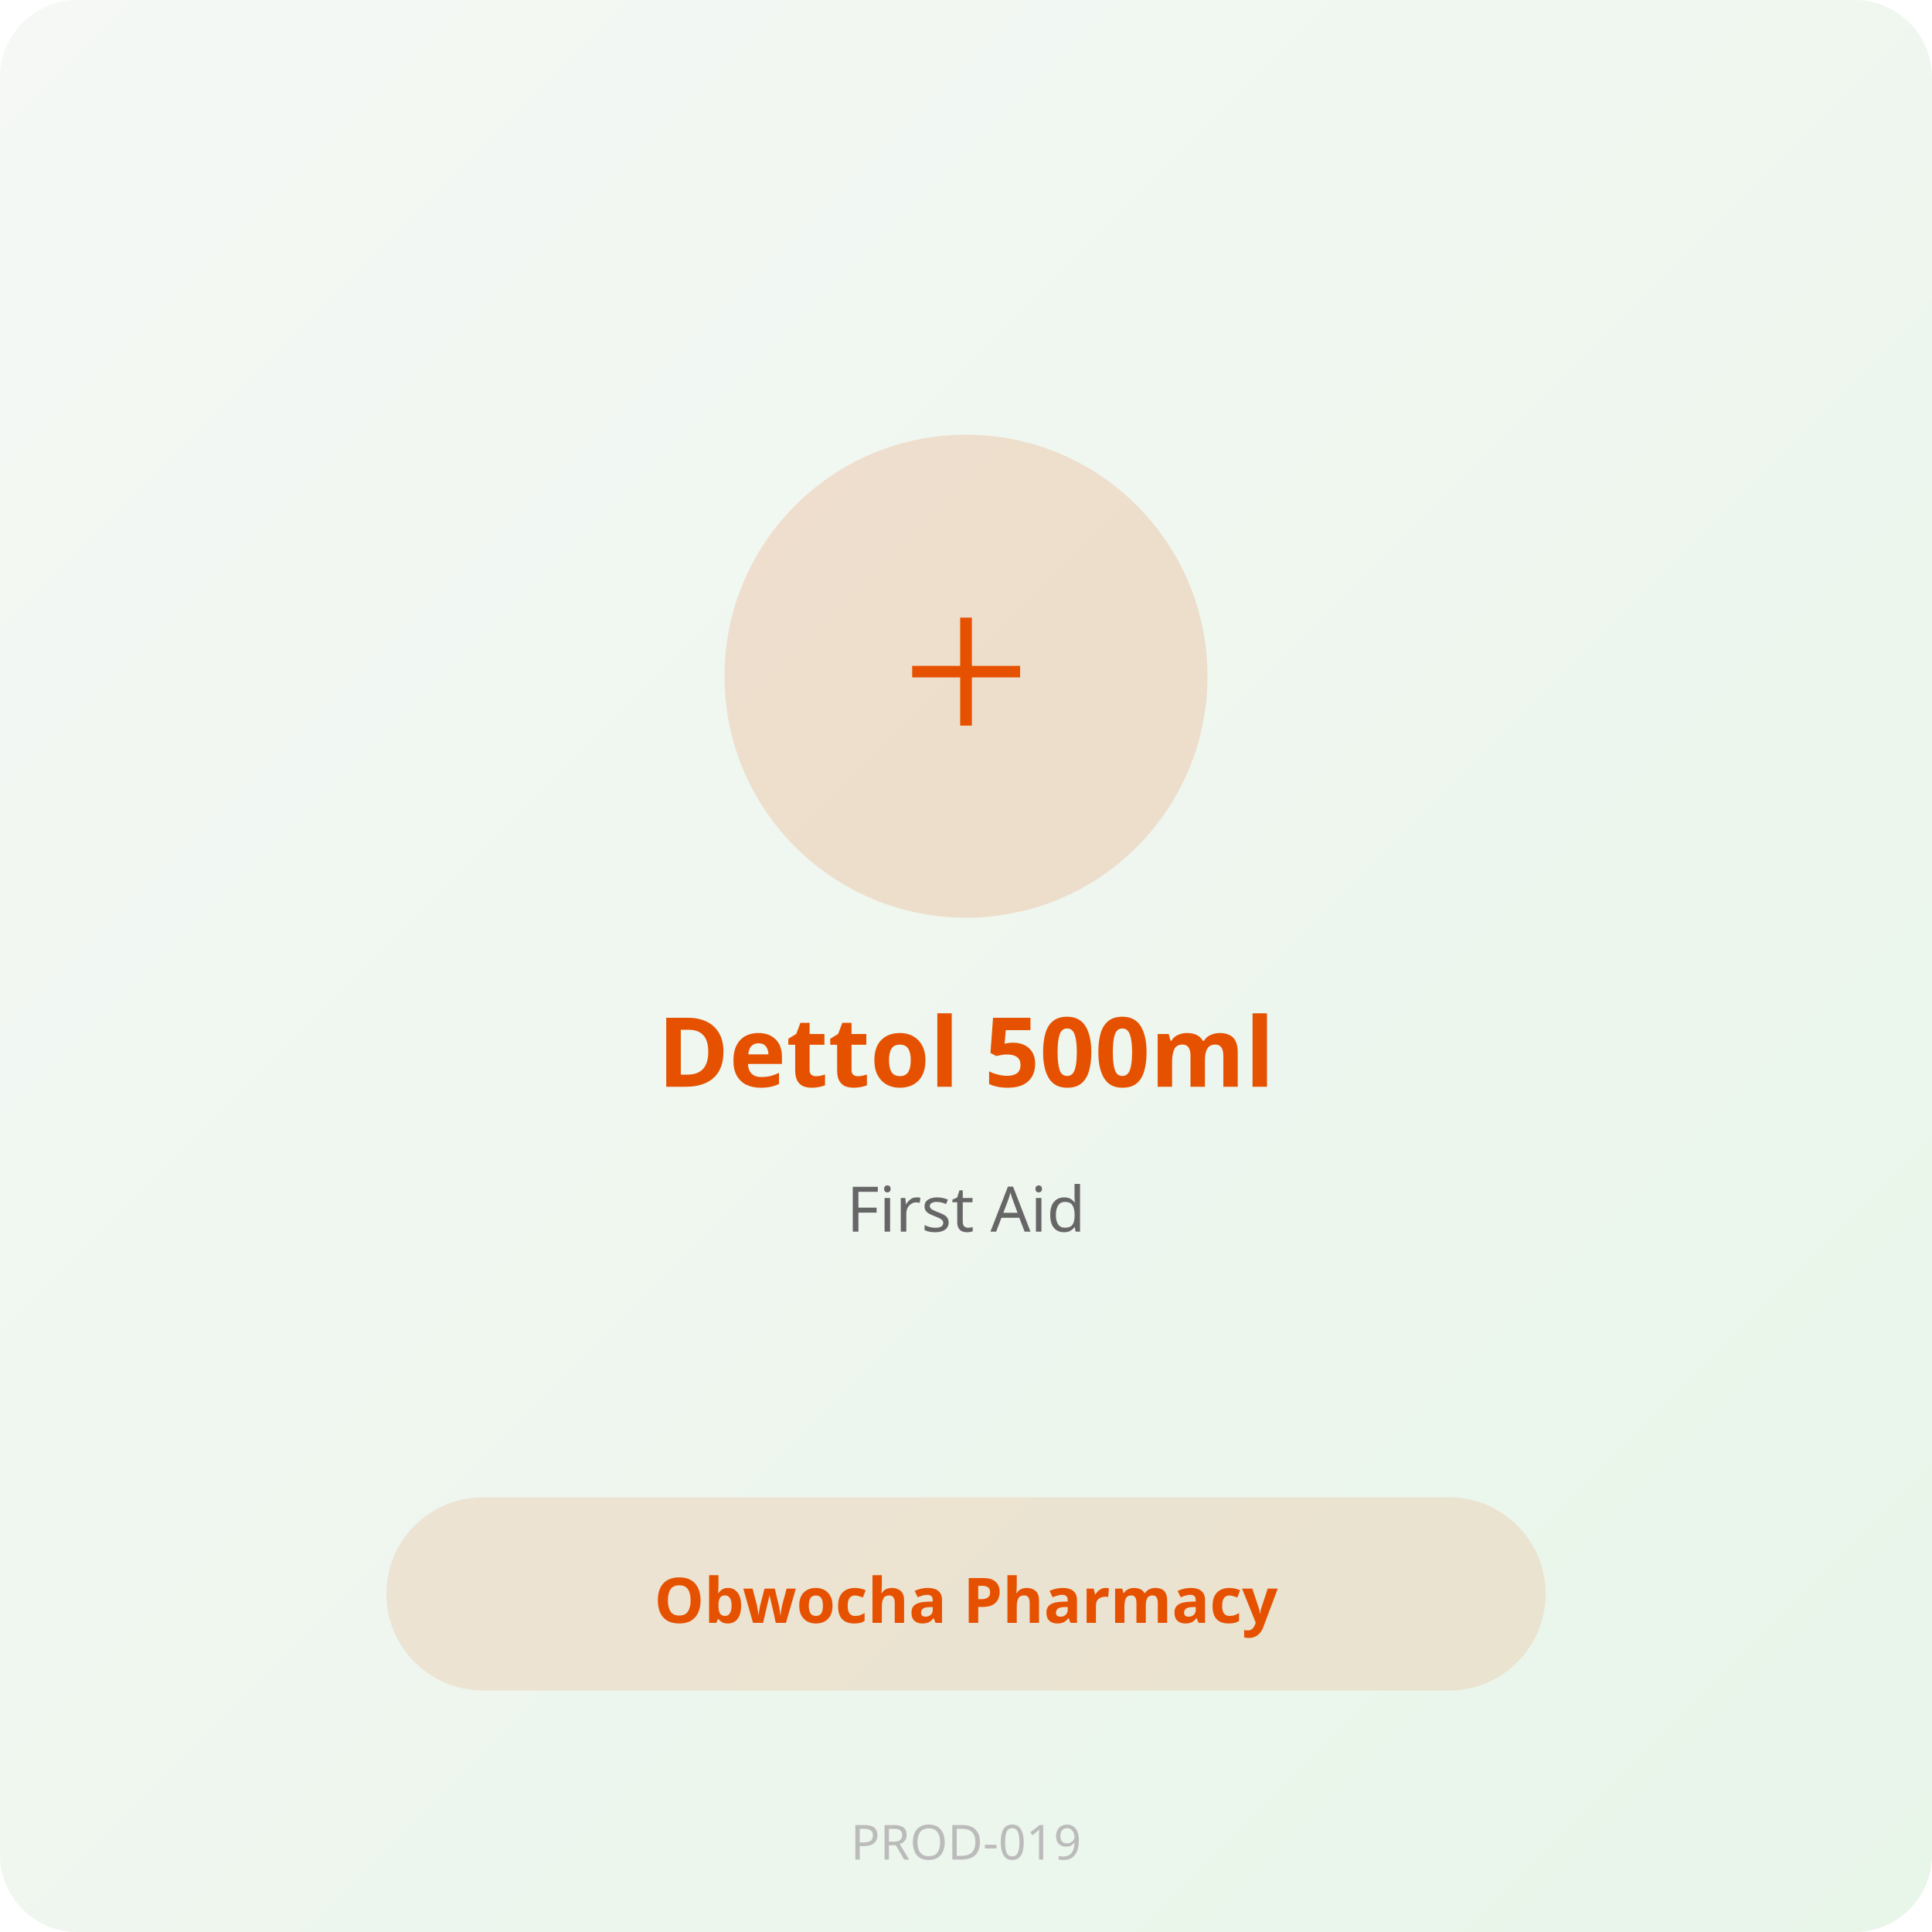
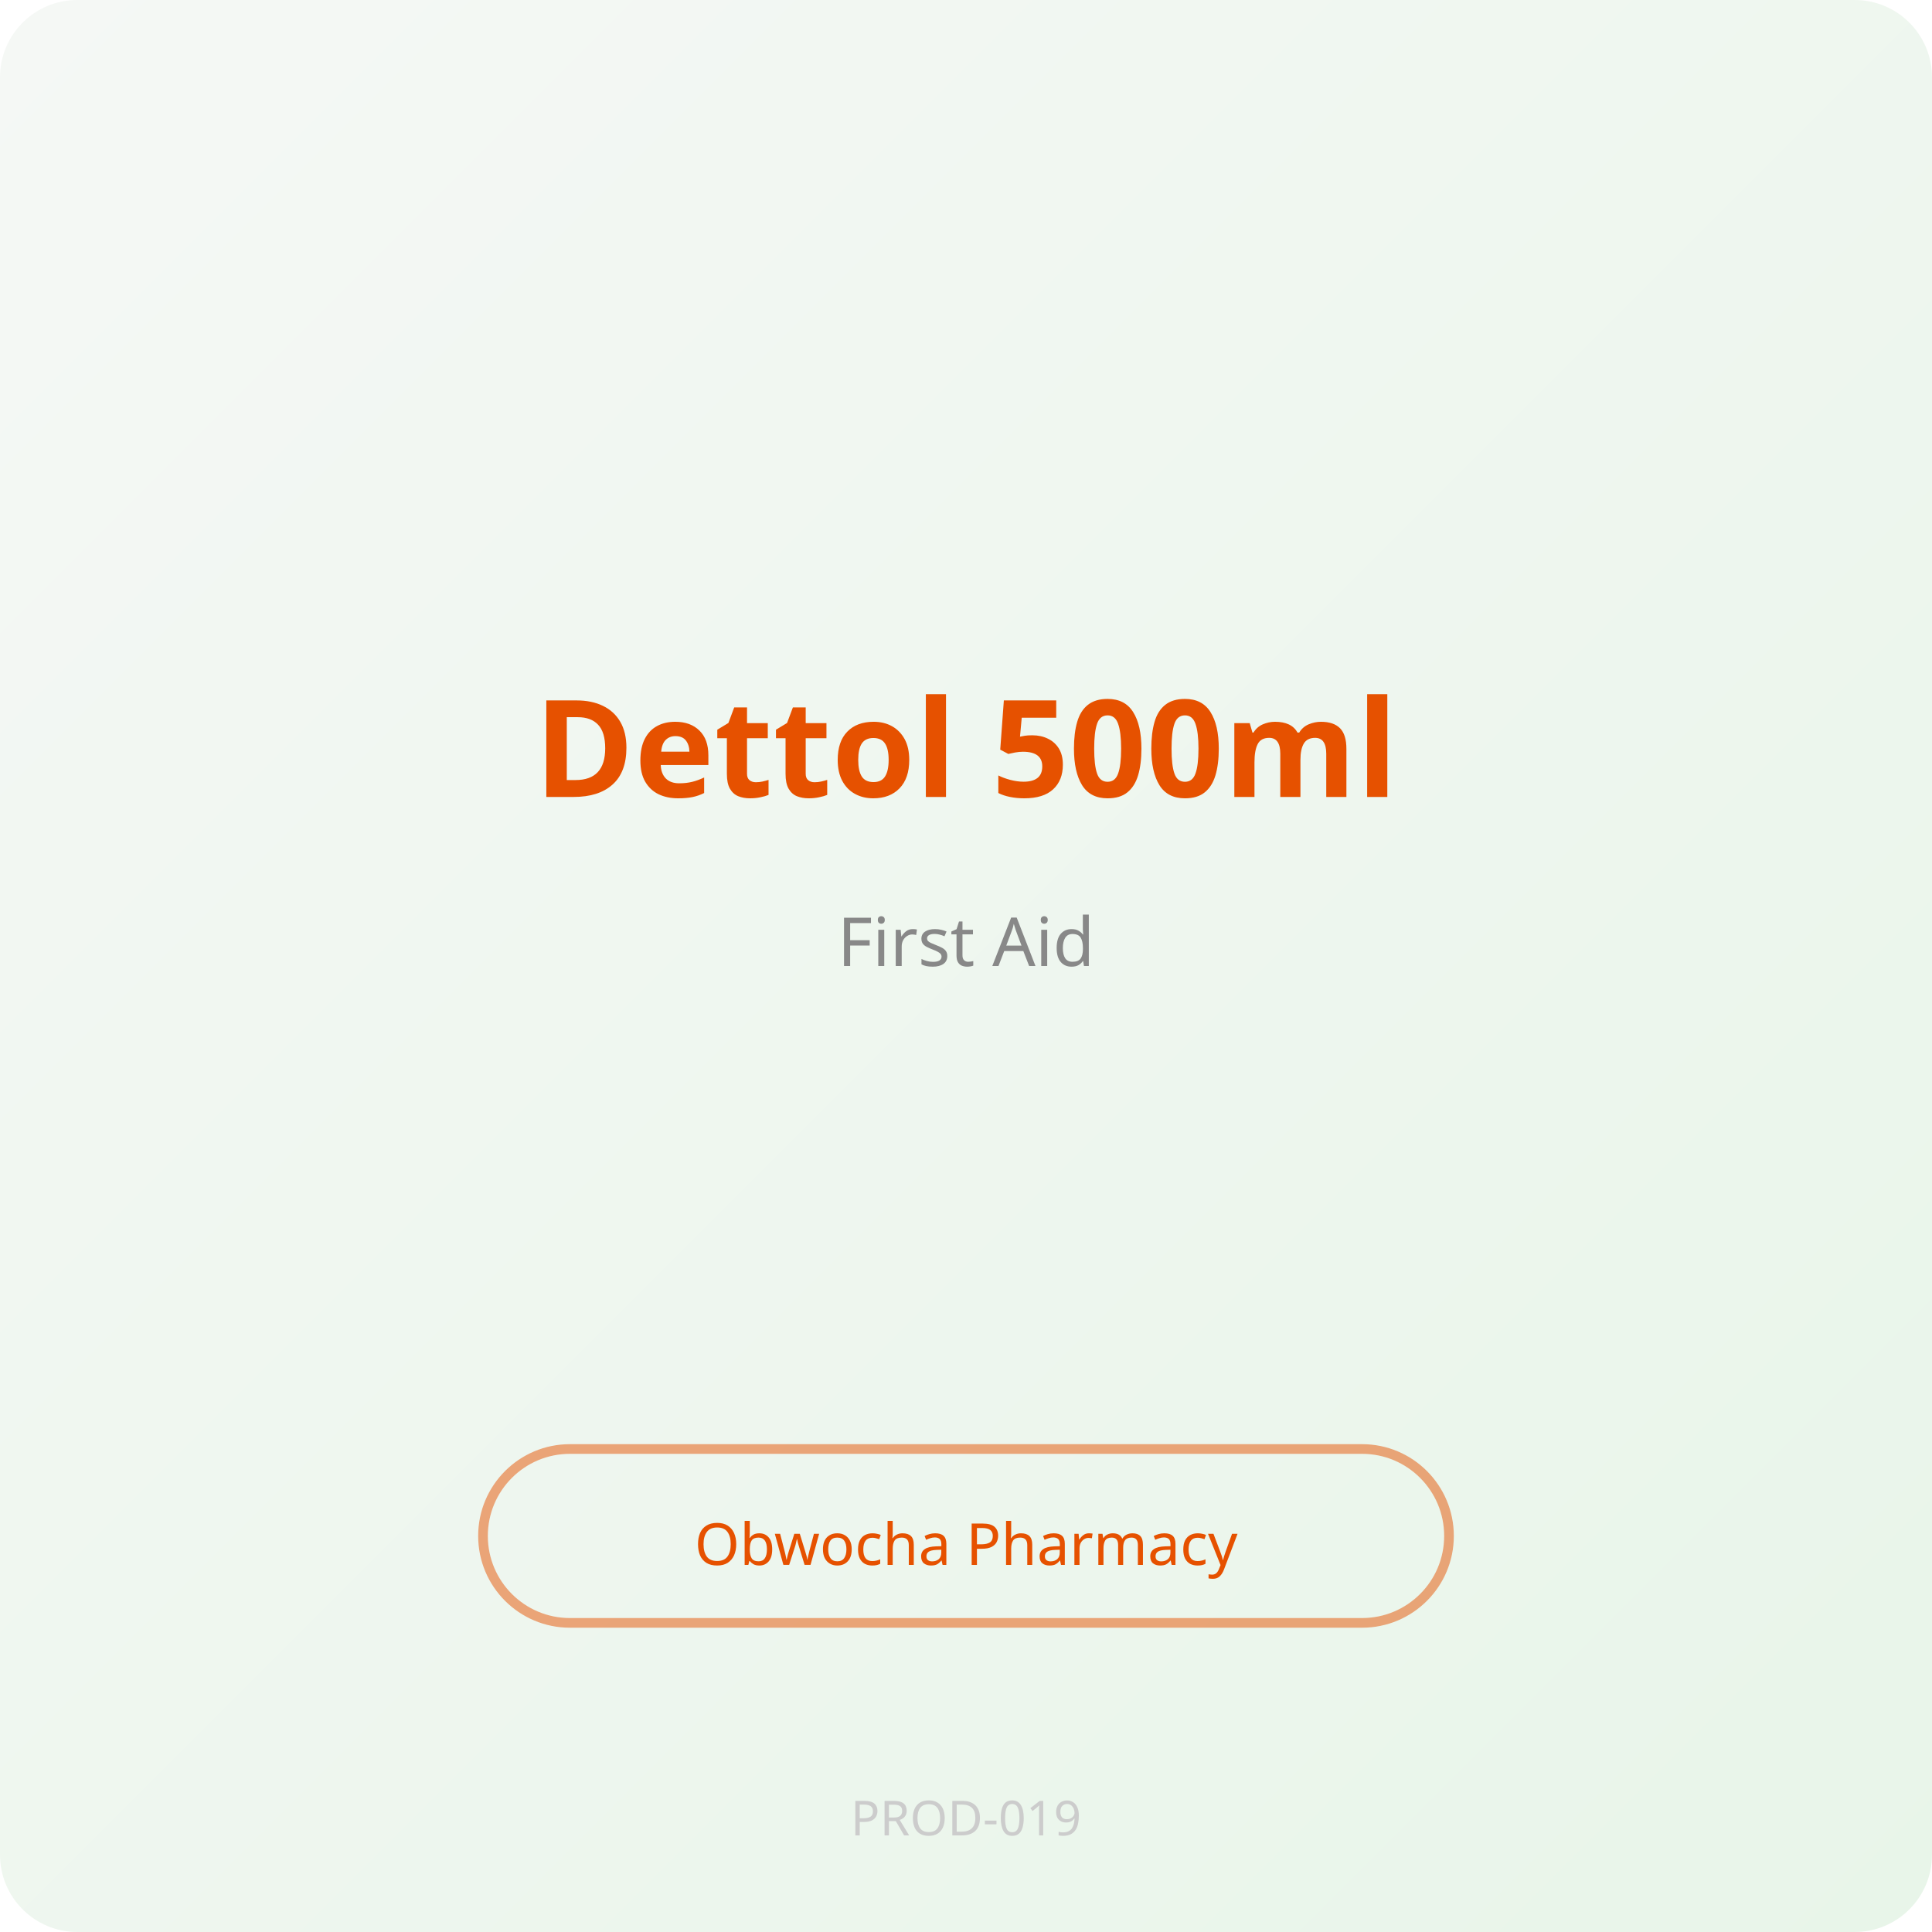
<svg xmlns="http://www.w3.org/2000/svg" width="400" height="400" viewBox="0 0 400 400">
  <defs>
    <linearGradient id="g" x1="0%" y1="0%" x2="100%" y2="100%">
      <stop offset="0%" style="stop-color:#f5f8f5" />
      <stop offset="100%" style="stop-color:#e8f5e9" />
    </linearGradient>
  </defs>
  <rect width="400" height="400" fill="url(#g)" rx="16" />
-   <circle cx="200" cy="140" r="50" fill="#e65100" opacity="0.15" />
-   <text x="200" y="155" text-anchor="middle" font-size="48" fill="#e65100">+</text>
-   <text x="200" y="225" text-anchor="middle" font-family="sans-serif" font-size="20" fill="#e65100" font-weight="bold">Dettol 500ml</text>
-   <text x="200" y="255" text-anchor="middle" font-family="sans-serif" font-size="13" fill="#666">First Aid</text>
-   <rect x="80" y="310" width="240" height="40" rx="20" fill="#e65100" opacity="0.12" />
-   <text x="200" y="336" text-anchor="middle" font-family="sans-serif" font-size="13" fill="#e65100" font-weight="bold">Obwocha Pharmacy</text>
-   <text x="200" y="385" text-anchor="middle" font-family="sans-serif" font-size="10" fill="#bbb">PROD-019</text>
+   <text x="200" y="165" text-anchor="middle" font-family="sans-serif" font-size="28" fill="#e65100" font-weight="bold">Dettol 500ml</text>
+   <text x="200" y="200" text-anchor="middle" font-family="sans-serif" font-size="14" fill="#888">First Aid</text>
+   <rect x="100" y="300" width="200" height="36" rx="18" fill="none" stroke="#e65100" stroke-width="2" opacity="0.5" />
+   <text x="200" y="324" text-anchor="middle" font-family="sans-serif" font-size="12" fill="#e65100">Obwocha Pharmacy</text>
+   <text x="200" y="380" text-anchor="middle" font-family="sans-serif" font-size="10" fill="#ccc">PROD-019</text>
</svg>
